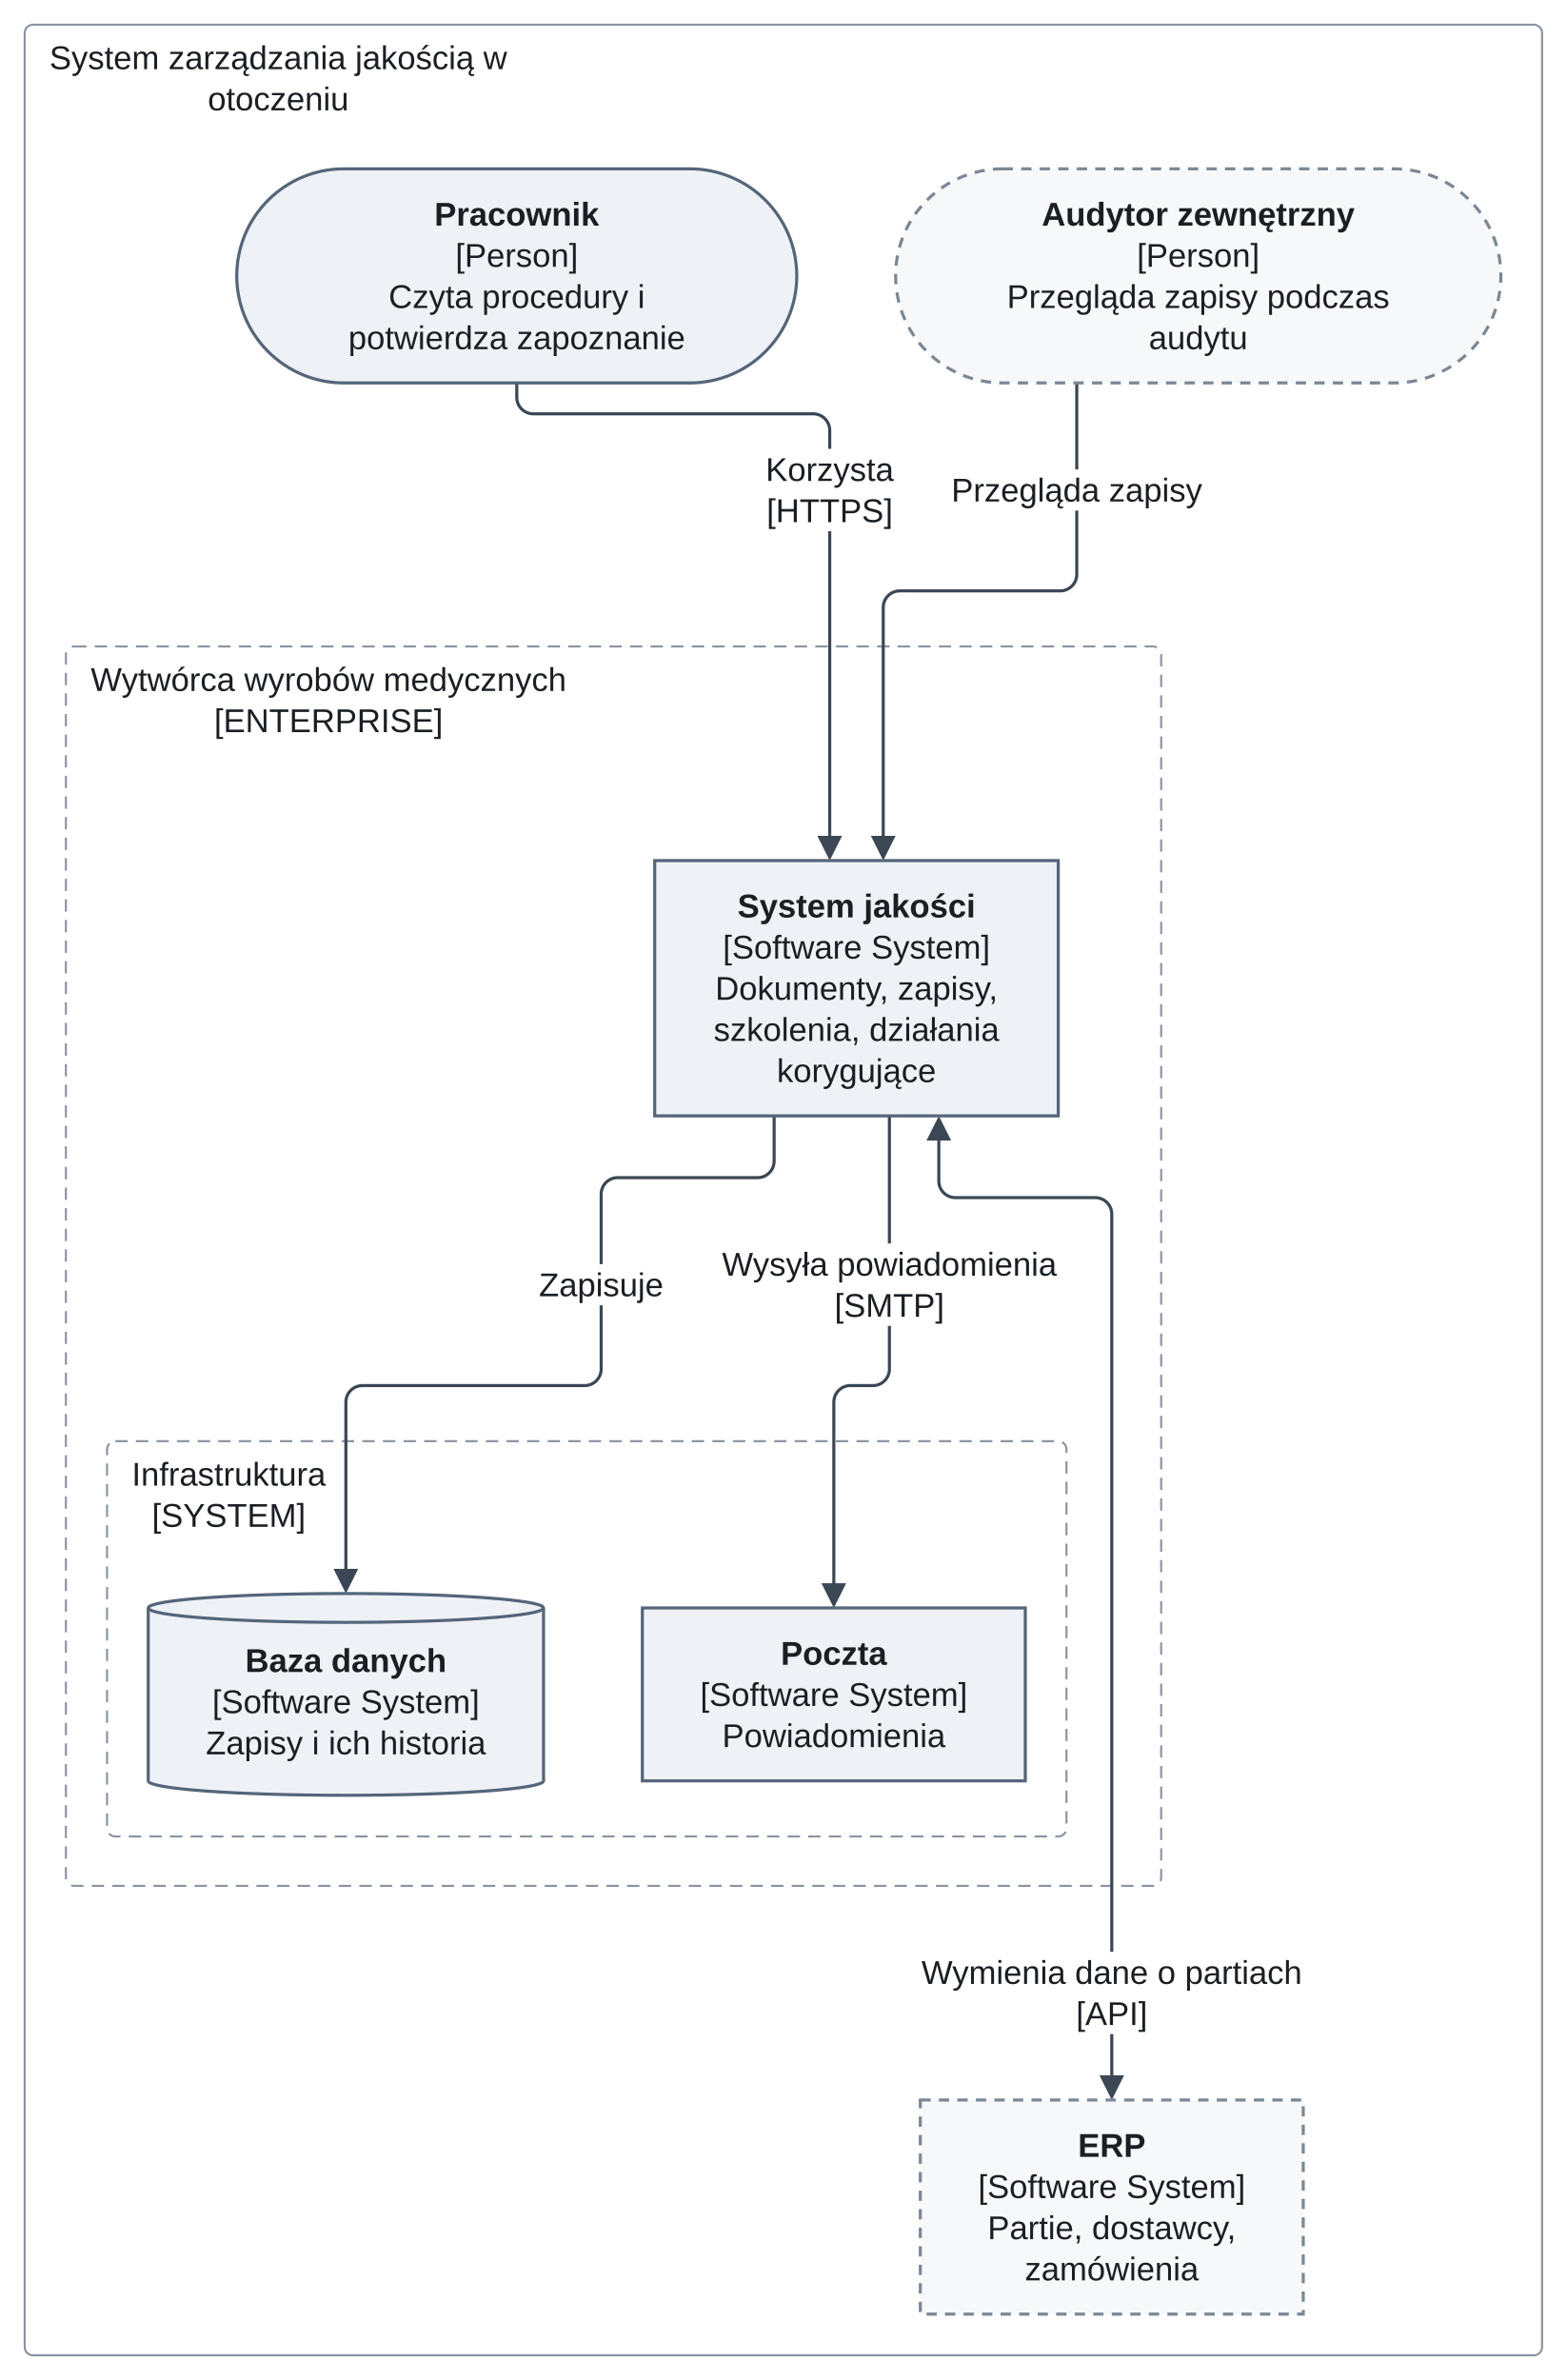
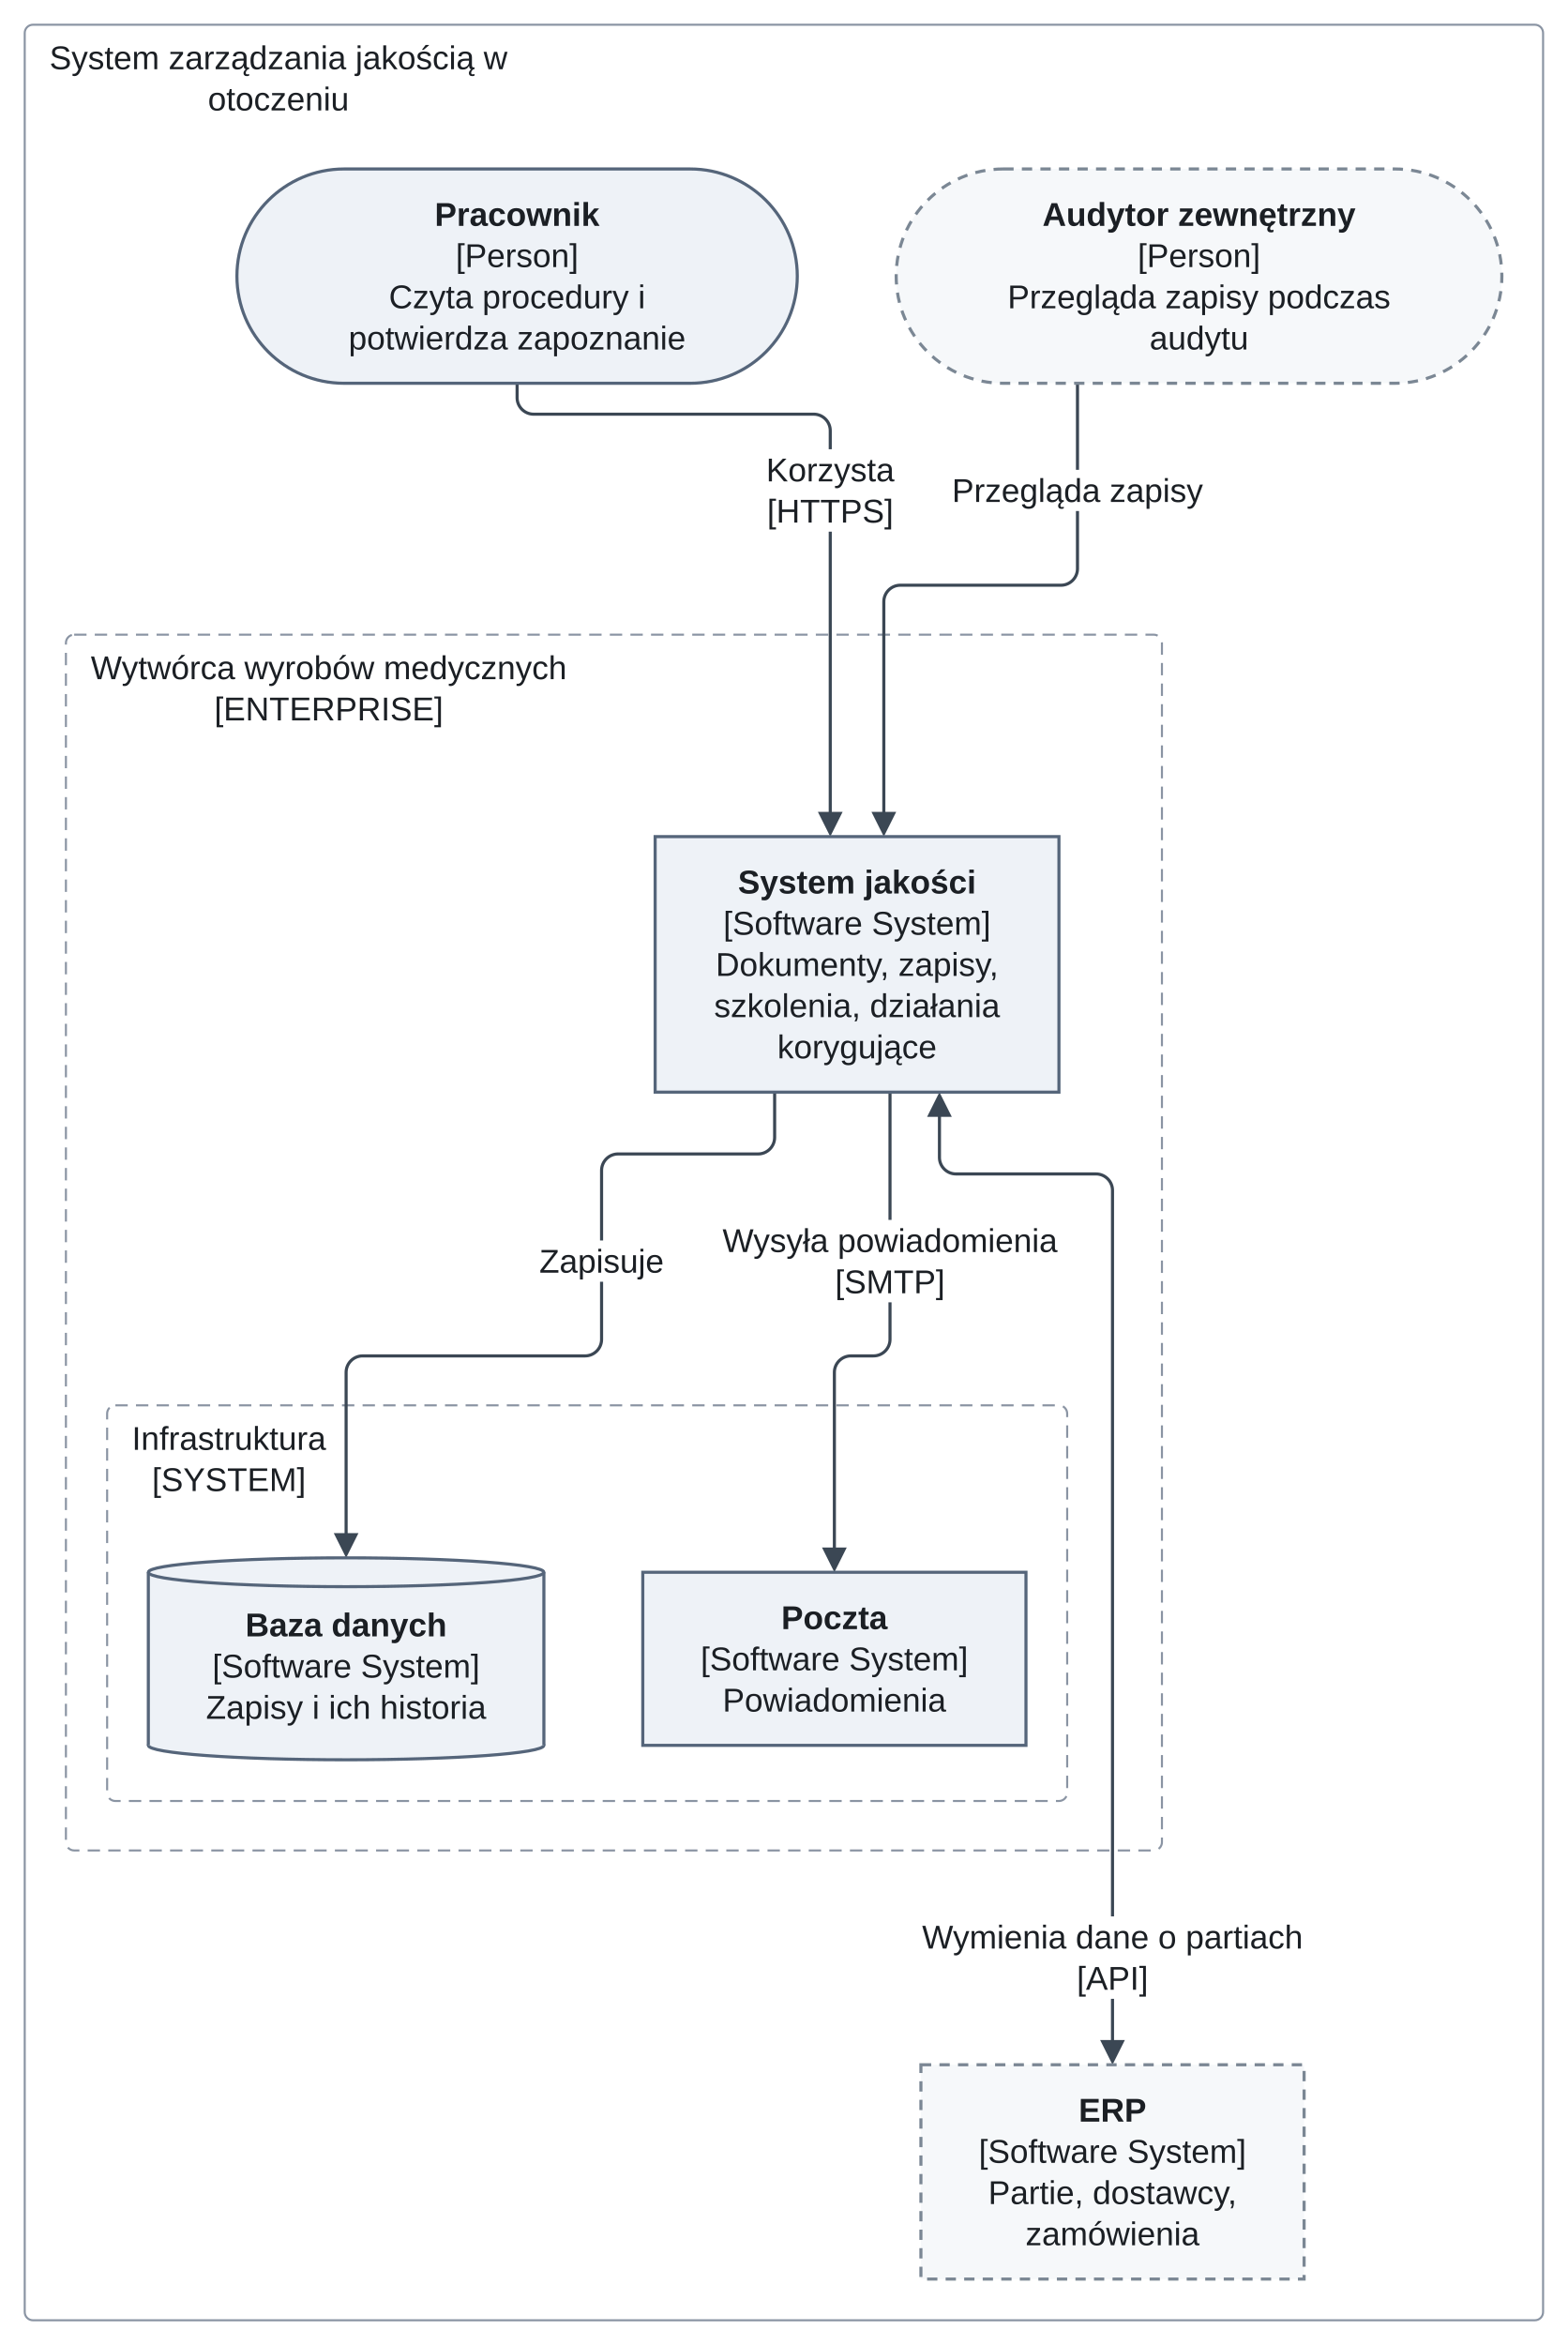
- <svg xmlns="http://www.w3.org/2000/svg" version="1.1" width="761" height="1156" viewBox="-11.5 -12 761 1156" role="img" font-family="Arimo, Arial, 'Liberation Sans', sans-serif" font-size="16">
+ <svg xmlns="http://www.w3.org/2000/svg" version="1.1" width="761" height="1138" viewBox="-11.5 -12 761 1138" role="img" font-family="Arimo, Arial, 'Liberation Sans', sans-serif" font-size="16">
  <defs>
-     <clipPath id="label-holes-c8f56e82">
-       <path d="M-11.5 -12 L749.5 -12 L749.5 1144 L-11.5 1144 M8.5 6 L8.5 46 L238.81 46 L238.81 6 M28.5 308 L28.5 348 L267.67 348 L267.67 308 M48.5 694 L48.5 734 L150.76 734 L150.76 694 M246.26 602 L246.26 622 L314.74 622 L314.74 602 M335.13 592 L335.13 632 L505.87 632 L505.87 592 M356.38 206 L356.38 246 L426.62 246 L426.62 206 M446.58 216 L446.58 236 L576.42 236 L576.42 216 M432.01 936 L432.01 976 L624.99 976 L624.99 936" />
+     <clipPath id="label-holes-ee2d186e">
+       <path d="M-11.5 -12 L749.5 -12 L749.5 1126 L-11.5 1126 M8.5 6 L8.5 46 L238.81 46 L238.81 6 M28.5 302 L28.5 342 L267.67 342 L267.67 302 M48.5 676 L48.5 716 L150.76 716 L150.76 676 M246.26 590 L246.26 610 L314.74 610 L314.74 590 M335.13 580 L335.13 620 L505.87 620 L505.87 580 M356.38 206 L356.38 246 L426.62 246 L426.62 206 M446.58 216 L446.58 236 L576.42 236 L576.42 216 M432.01 918 L432.01 958 L624.99 958 L624.99 918" />
    </clipPath>
  </defs>
-   <g clip-path="url(#label-holes-c8f56e82)">
-     <rect class="cluster" x="0.5" y="0" width="737" height="1132" rx="4" fill="none" stroke="#8a94a3" stroke-width="1" />
+   <g clip-path="url(#label-holes-ee2d186e)">
+     <rect class="cluster" x="0.5" y="0" width="737" height="1114" rx="4" fill="none" stroke="#8a94a3" stroke-width="1" />
  </g>
-   <g clip-path="url(#label-holes-c8f56e82)">
-     <rect class="cluster" x="20.5" y="302" width="532" height="602" rx="4" fill="none" stroke="#8a94a3" stroke-width="1" stroke-dasharray="6 4" />
+   <g clip-path="url(#label-holes-ee2d186e)">
+     <rect class="cluster" x="20.5" y="296" width="532" height="590" rx="4" fill="none" stroke="#8a94a3" stroke-width="1" stroke-dasharray="6 4" />
  </g>
-   <g clip-path="url(#label-holes-c8f56e82)">
-     <rect class="cluster" x="40.5" y="688" width="466" height="192" rx="4" fill="none" stroke="#8a94a3" stroke-width="1" stroke-dasharray="6 4" />
+   <g clip-path="url(#label-holes-ee2d186e)">
+     <rect class="cluster" x="40.5" y="670" width="466" height="192" rx="4" fill="none" stroke="#8a94a3" stroke-width="1" stroke-dasharray="6 4" />
  </g>
-   <g clip-path="url(#label-holes-c8f56e82)">
-     <path class="edge" d="M364.5 530 L364.5 552 C364.5 556.4 360.9 560 356.5 560 L288.5 560 C284.1 560 280.5 563.6 280.5 568 L280.5 590 L280.5 634 L280.5 653 C280.5 657.4 276.9 661 272.5 661 L164.5 661 C160.1 661 156.5 664.6 156.5 669 L156.5 688 L156.5 753.6" fill="none" stroke="#3b4754" stroke-width="1.5" />
+   <g clip-path="url(#label-holes-ee2d186e)">
+     <path class="edge" d="M364.5 518 L364.5 540 C364.5 544.4 360.9 548 356.5 548 L288.5 548 C284.1 548 280.5 551.6 280.5 556 L280.5 578 L280.5 622 L280.5 638 C280.5 642.4 276.9 646 272.5 646 L164.5 646 C160.1 646 156.5 649.6 156.5 654 L156.5 670 L156.5 735.6" fill="none" stroke="#3b4754" stroke-width="1.5" />
  </g>
-   <g clip-path="url(#label-holes-c8f56e82)">
-     <path class="edge" d="M420.5 530 L420.5 634 L420.5 653 C420.5 657.4 416.9 661 412.5 661 L401.5 661 C397.1 661 393.5 664.6 393.5 669 L393.5 688 L393.5 760.6" fill="none" stroke="#3b4754" stroke-width="1.5" />
+   <g clip-path="url(#label-holes-ee2d186e)">
+     <path class="edge" d="M420.5 518 L420.5 622 L420.5 638 C420.5 642.4 416.9 646 412.5 646 L401.5 646 C397.1 646 393.5 649.6 393.5 654 L393.5 670 L393.5 742.6" fill="none" stroke="#3b4754" stroke-width="1.5" />
  </g>
-   <g clip-path="url(#label-holes-c8f56e82)">
-     <path class="edge" d="M239.5 174 L239.5 181 C239.5 185.4 243.1 189 247.5 189 L383.5 189 C387.9 189 391.5 192.6 391.5 197 L391.5 204 L391.5 397.6" fill="none" stroke="#3b4754" stroke-width="1.5" />
+   <g clip-path="url(#label-holes-ee2d186e)">
+     <path class="edge" d="M239.5 174 L239.5 181 C239.5 185.4 243.1 189 247.5 189 L383.5 189 C387.9 189 391.5 192.6 391.5 197 L391.5 204 L391.5 385.6" fill="none" stroke="#3b4754" stroke-width="1.5" />
  </g>
-   <g clip-path="url(#label-holes-c8f56e82)">
-     <path class="edge" d="M511.5 174 L511.5 248 L511.5 267 C511.5 271.4 507.9 275 503.5 275 L425.5 275 C421.1 275 417.5 278.6 417.5 283 L417.5 302 L417.5 397.6" fill="none" stroke="#3b4754" stroke-width="1.5" />
+   <g clip-path="url(#label-holes-ee2d186e)">
+     <path class="edge" d="M511.5 174 L511.5 248 L511.5 264 C511.5 268.4 507.9 272 503.5 272 L425.5 272 C421.1 272 417.5 275.6 417.5 280 L417.5 296 L417.5 385.6" fill="none" stroke="#3b4754" stroke-width="1.5" />
  </g>
-   <g clip-path="url(#label-holes-c8f56e82)">
-     <path class="edge" d="M444.5 538.4 L444.5 561.7 C444.5 566.1 448.1 569.7 452.5 569.7 L520.5 569.7 C524.9 569.7 528.5 573.3 528.5 577.7 L528.5 590 L528.5 999.6" fill="none" stroke="#3b4754" stroke-width="1.5" />
+   <g clip-path="url(#label-holes-ee2d186e)">
+     <path class="edge" d="M444.5 526.4 L444.5 549.7 C444.5 554.1 448.1 557.7 452.5 557.7 L520.5 557.7 C524.9 557.7 528.5 561.3 528.5 565.7 L528.5 578 L528.5 981.6" fill="none" stroke="#3b4754" stroke-width="1.5" />
  </g>
-   <polygon class="arrowhead" points="156.5,762 150.5,750 162.5,750" fill="#3b4754" />
-   <polygon class="arrowhead" points="393.5,769 387.5,757 399.5,757" fill="#3b4754" />
-   <polygon class="arrowhead" points="391.5,406 385.5,394 397.5,394" fill="#3b4754" />
-   <polygon class="arrowhead" points="417.5,406 411.5,394 423.5,394" fill="#3b4754" />
-   <polygon class="arrowhead" points="444.5,530 450.5,542 438.5,542" fill="#3b4754" />
-   <polygon class="arrowhead" points="528.5,1008 522.5,996 534.5,996" fill="#3b4754" />
+   <polygon class="arrowhead" points="156.5,744 150.5,732 162.5,732" fill="#3b4754" />
+   <polygon class="arrowhead" points="393.5,751 387.5,739 399.5,739" fill="#3b4754" />
+   <polygon class="arrowhead" points="391.5,394 385.5,382 397.5,382" fill="#3b4754" />
+   <polygon class="arrowhead" points="417.5,394 411.5,382 423.5,382" fill="#3b4754" />
+   <polygon class="arrowhead" points="444.5,518 450.5,530 438.5,530" fill="#3b4754" />
+   <polygon class="arrowhead" points="528.5,990 522.5,978 534.5,978" fill="#3b4754" />
  <rect class="node" x="103.5" y="70" width="272" height="104" rx="52" fill="#eef2f7" stroke="#55657a" stroke-width="1.5" />
  <rect class="node" x="423.5" y="70" width="294" height="104" rx="52" fill="#f6f8fa" stroke="#7b8794" stroke-width="1.5" stroke-dasharray="5 4" />
-   <rect class="node" x="306.5" y="406" width="196" height="124" fill="#eef2f7" stroke="#55657a" stroke-width="1.5" />
-   <ellipse class="node-detail" cx="156.5" cy="853" rx="96" ry="7" fill="#eef2f7" stroke="#55657a" stroke-width="1.5" />
-   <rect class="node" x="60.5" y="769" width="192" height="84" fill="#eef2f7" />
-   <line class="node-detail" x1="60.5" y1="769" x2="60.5" y2="853" fill="none" stroke="#55657a" stroke-width="1.5" />
-   <line class="node-detail" x1="252.5" y1="769" x2="252.5" y2="853" fill="none" stroke="#55657a" stroke-width="1.5" />
-   <ellipse class="node-detail" cx="156.5" cy="769" rx="96" ry="7" fill="#eef2f7" stroke="#55657a" stroke-width="1.5" />
-   <rect class="node" x="300.5" y="769" width="186" height="84" fill="#eef2f7" stroke="#55657a" stroke-width="1.5" />
-   <rect class="node" x="435.5" y="1008" width="186" height="104" fill="#f6f8fa" stroke="#7b8794" stroke-width="1.5" stroke-dasharray="5 4" />
+   <rect class="node" x="306.5" y="394" width="196" height="124" fill="#eef2f7" stroke="#55657a" stroke-width="1.5" />
+   <ellipse class="node-detail" cx="156.5" cy="835" rx="96" ry="7" fill="#eef2f7" stroke="#55657a" stroke-width="1.5" />
+   <rect class="node" x="60.5" y="751" width="192" height="84" fill="#eef2f7" />
+   <line class="node-detail" x1="60.5" y1="751" x2="60.5" y2="835" fill="none" stroke="#55657a" stroke-width="1.5" />
+   <line class="node-detail" x1="252.5" y1="751" x2="252.5" y2="835" fill="none" stroke="#55657a" stroke-width="1.5" />
+   <ellipse class="node-detail" cx="156.5" cy="751" rx="96" ry="7" fill="#eef2f7" stroke="#55657a" stroke-width="1.5" />
+   <rect class="node" x="300.5" y="751" width="186" height="84" fill="#eef2f7" stroke="#55657a" stroke-width="1.5" />
+   <rect class="node" x="435.5" y="990" width="186" height="104" fill="#f6f8fa" stroke="#7b8794" stroke-width="1.5" stroke-dasharray="5 4" />
  <text class="cluster-title" x="123.66" y="21.6" text-anchor="middle" fill="#1b1f24">System zarządzania jakością w</text>
  <text class="cluster-title" x="123.66" y="41.6" text-anchor="middle" fill="#1b1f24">otoczeniu</text>
  <text class="node-label" x="199.48" y="97.6" font-weight="bold" fill="#1b1f24">Pracownik</text>
  <text class="node-label" x="239.5" y="117.6" text-anchor="middle" fill="#1b1f24">[Person]</text>
  <text class="node-label" x="239.5" y="137.6" text-anchor="middle" fill="#1b1f24">Czyta procedury i</text>
  <text class="node-label" x="239.5" y="157.6" text-anchor="middle" fill="#1b1f24">potwierdza zapoznanie</text>
  <text class="node-label" x="494.49" y="97.6" font-weight="bold" fill="#1b1f24">Audytor zewnętrzny</text>
  <text class="node-label" x="570.5" y="117.6" text-anchor="middle" fill="#1b1f24">[Person]</text>
  <text class="node-label" x="570.5" y="137.6" text-anchor="middle" fill="#1b1f24">Przegląda zapisy podczas</text>
  <text class="node-label" x="570.5" y="157.6" text-anchor="middle" fill="#1b1f24">audytu</text>
-   <text class="cluster-title" x="148.09" y="323.6" text-anchor="middle" fill="#1b1f24">Wytwórca wyrobów medycznych</text>
-   <text class="cluster-title" x="148.09" y="343.6" text-anchor="middle" fill="#1b1f24">[ENTERPRISE]</text>
-   <text class="node-label" x="346.69" y="433.6" font-weight="bold" fill="#1b1f24">System jakości</text>
-   <text class="node-label" x="404.5" y="453.6" text-anchor="middle" fill="#1b1f24">[Software System]</text>
-   <text class="node-label" x="404.5" y="473.6" text-anchor="middle" fill="#1b1f24">Dokumenty, zapisy,</text>
-   <text class="node-label" x="404.5" y="493.6" text-anchor="middle" fill="#1b1f24">szkolenia, działania</text>
-   <text class="node-label" x="404.5" y="513.6" text-anchor="middle" fill="#1b1f24">korygujące</text>
-   <text class="cluster-title" x="99.63" y="709.6" text-anchor="middle" fill="#1b1f24">Infrastruktura</text>
-   <text class="cluster-title" x="99.63" y="729.6" text-anchor="middle" fill="#1b1f24">[SYSTEM]</text>
-   <text class="node-label" x="107.59" y="800.1" font-weight="bold" fill="#1b1f24">Baza danych</text>
-   <text class="node-label" x="156.5" y="820.1" text-anchor="middle" fill="#1b1f24">[Software System]</text>
-   <text class="node-label" x="156.5" y="840.1" text-anchor="middle" fill="#1b1f24">Zapisy i ich historia</text>
-   <text class="node-label" x="367.71" y="796.6" font-weight="bold" fill="#1b1f24">Poczta</text>
-   <text class="node-label" x="393.5" y="816.6" text-anchor="middle" fill="#1b1f24">[Software System]</text>
-   <text class="node-label" x="393.5" y="836.6" text-anchor="middle" fill="#1b1f24">Powiadomienia</text>
-   <text class="edge-label" x="280.5" y="617.6" text-anchor="middle" fill="#1b1f24">Zapisuje</text>
-   <text class="edge-label" x="420.5" y="607.6" text-anchor="middle" fill="#1b1f24">Wysyła powiadomienia</text>
-   <text class="edge-label" x="420.5" y="627.6" text-anchor="middle" fill="#1b1f24">[SMTP]</text>
-   <text class="node-label" x="512.05" y="1035.6" font-weight="bold" fill="#1b1f24">ERP</text>
-   <text class="node-label" x="528.5" y="1055.6" text-anchor="middle" fill="#1b1f24">[Software System]</text>
-   <text class="node-label" x="528.5" y="1075.6" text-anchor="middle" fill="#1b1f24">Partie, dostawcy,</text>
-   <text class="node-label" x="528.5" y="1095.6" text-anchor="middle" fill="#1b1f24">zamówienia</text>
+   <text class="cluster-title" x="148.09" y="317.6" text-anchor="middle" fill="#1b1f24">Wytwórca wyrobów medycznych</text>
+   <text class="cluster-title" x="148.09" y="337.6" text-anchor="middle" fill="#1b1f24">[ENTERPRISE]</text>
+   <text class="node-label" x="346.69" y="421.6" font-weight="bold" fill="#1b1f24">System jakości</text>
+   <text class="node-label" x="404.5" y="441.6" text-anchor="middle" fill="#1b1f24">[Software System]</text>
+   <text class="node-label" x="404.5" y="461.6" text-anchor="middle" fill="#1b1f24">Dokumenty, zapisy,</text>
+   <text class="node-label" x="404.5" y="481.6" text-anchor="middle" fill="#1b1f24">szkolenia, działania</text>
+   <text class="node-label" x="404.5" y="501.6" text-anchor="middle" fill="#1b1f24">korygujące</text>
+   <text class="cluster-title" x="99.63" y="691.6" text-anchor="middle" fill="#1b1f24">Infrastruktura</text>
+   <text class="cluster-title" x="99.63" y="711.6" text-anchor="middle" fill="#1b1f24">[SYSTEM]</text>
+   <text class="node-label" x="107.59" y="782.1" font-weight="bold" fill="#1b1f24">Baza danych</text>
+   <text class="node-label" x="156.5" y="802.1" text-anchor="middle" fill="#1b1f24">[Software System]</text>
+   <text class="node-label" x="156.5" y="822.1" text-anchor="middle" fill="#1b1f24">Zapisy i ich historia</text>
+   <text class="node-label" x="367.71" y="778.6" font-weight="bold" fill="#1b1f24">Poczta</text>
+   <text class="node-label" x="393.5" y="798.6" text-anchor="middle" fill="#1b1f24">[Software System]</text>
+   <text class="node-label" x="393.5" y="818.6" text-anchor="middle" fill="#1b1f24">Powiadomienia</text>
+   <text class="edge-label" x="280.5" y="605.6" text-anchor="middle" fill="#1b1f24">Zapisuje</text>
+   <text class="edge-label" x="420.5" y="595.6" text-anchor="middle" fill="#1b1f24">Wysyła powiadomienia</text>
+   <text class="edge-label" x="420.5" y="615.6" text-anchor="middle" fill="#1b1f24">[SMTP]</text>
+   <text class="node-label" x="512.05" y="1017.6" font-weight="bold" fill="#1b1f24">ERP</text>
+   <text class="node-label" x="528.5" y="1037.6" text-anchor="middle" fill="#1b1f24">[Software System]</text>
+   <text class="node-label" x="528.5" y="1057.6" text-anchor="middle" fill="#1b1f24">Partie, dostawcy,</text>
+   <text class="node-label" x="528.5" y="1077.6" text-anchor="middle" fill="#1b1f24">zamówienia</text>
  <text class="edge-label" x="391.5" y="221.6" text-anchor="middle" fill="#1b1f24">Korzysta</text>
  <text class="edge-label" x="391.5" y="241.6" text-anchor="middle" fill="#1b1f24">[HTTPS]</text>
  <text class="edge-label" x="511.5" y="231.6" text-anchor="middle" fill="#1b1f24">Przegląda zapisy</text>
-   <text class="edge-label" x="528.5" y="951.6" text-anchor="middle" fill="#1b1f24">Wymienia dane o partiach</text>
-   <text class="edge-label" x="528.5" y="971.6" text-anchor="middle" fill="#1b1f24">[API]</text>
+   <text class="edge-label" x="528.5" y="933.6" text-anchor="middle" fill="#1b1f24">Wymienia dane o partiach</text>
+   <text class="edge-label" x="528.5" y="953.6" text-anchor="middle" fill="#1b1f24">[API]</text>
</svg>
